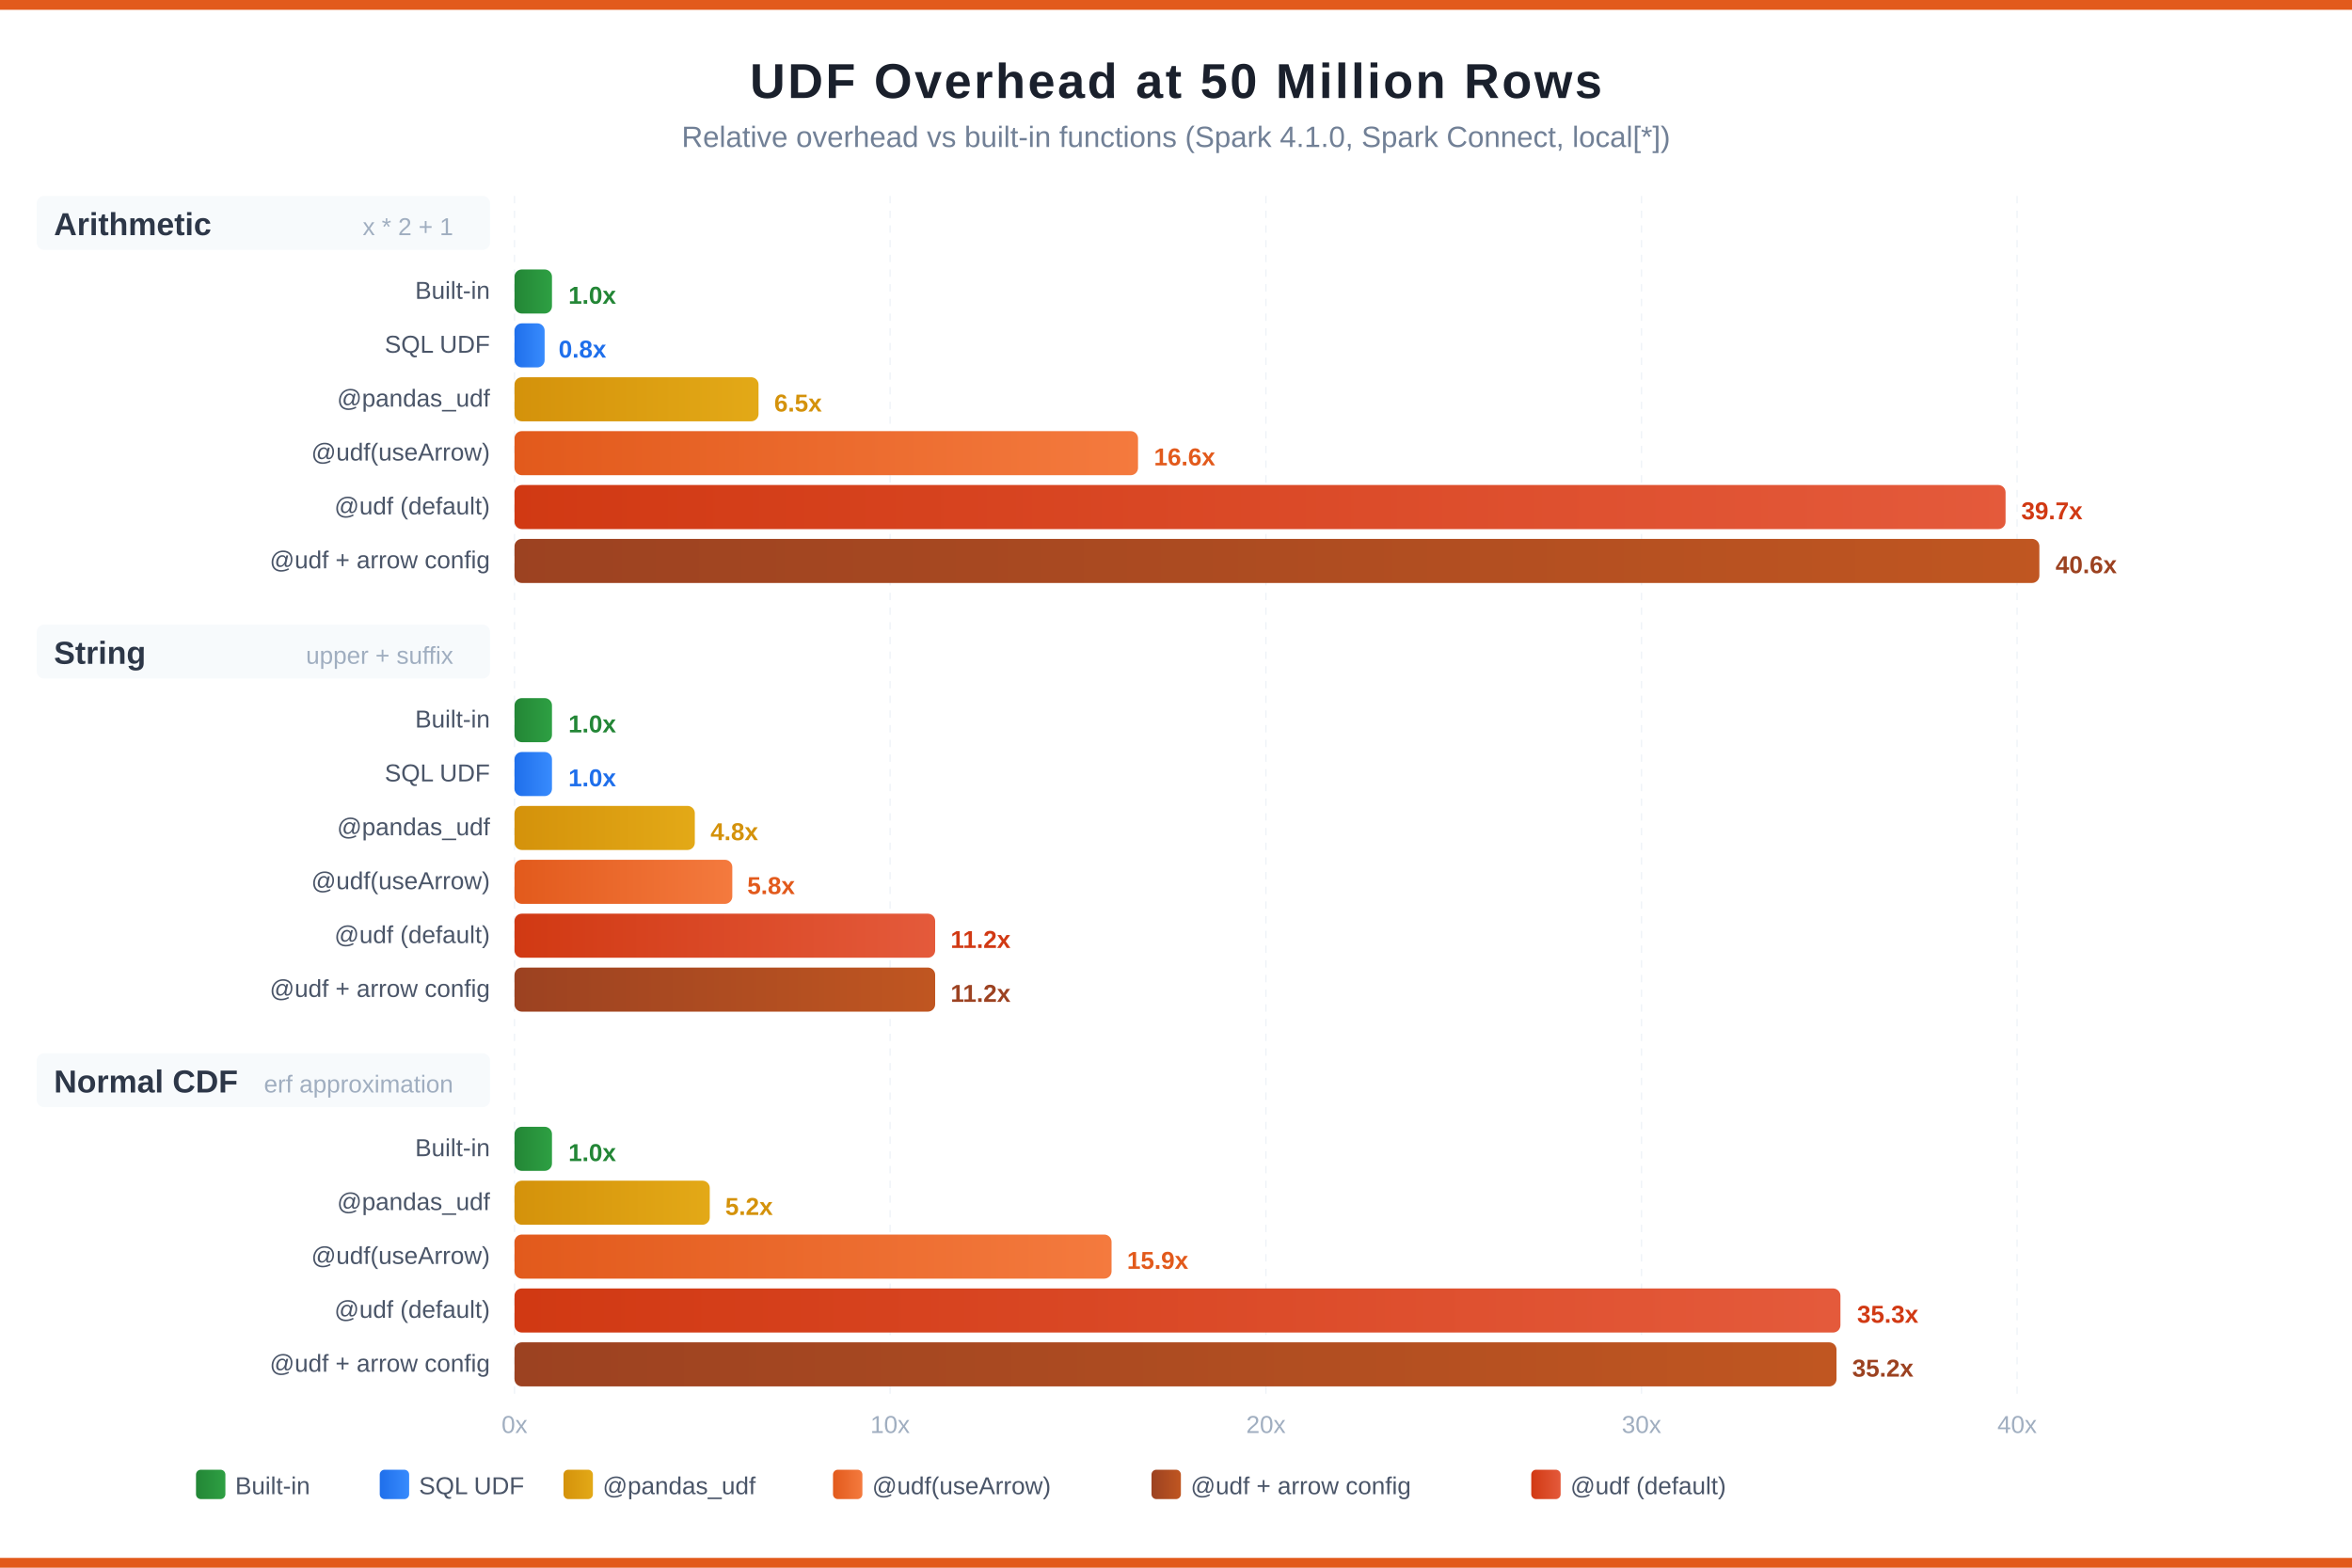
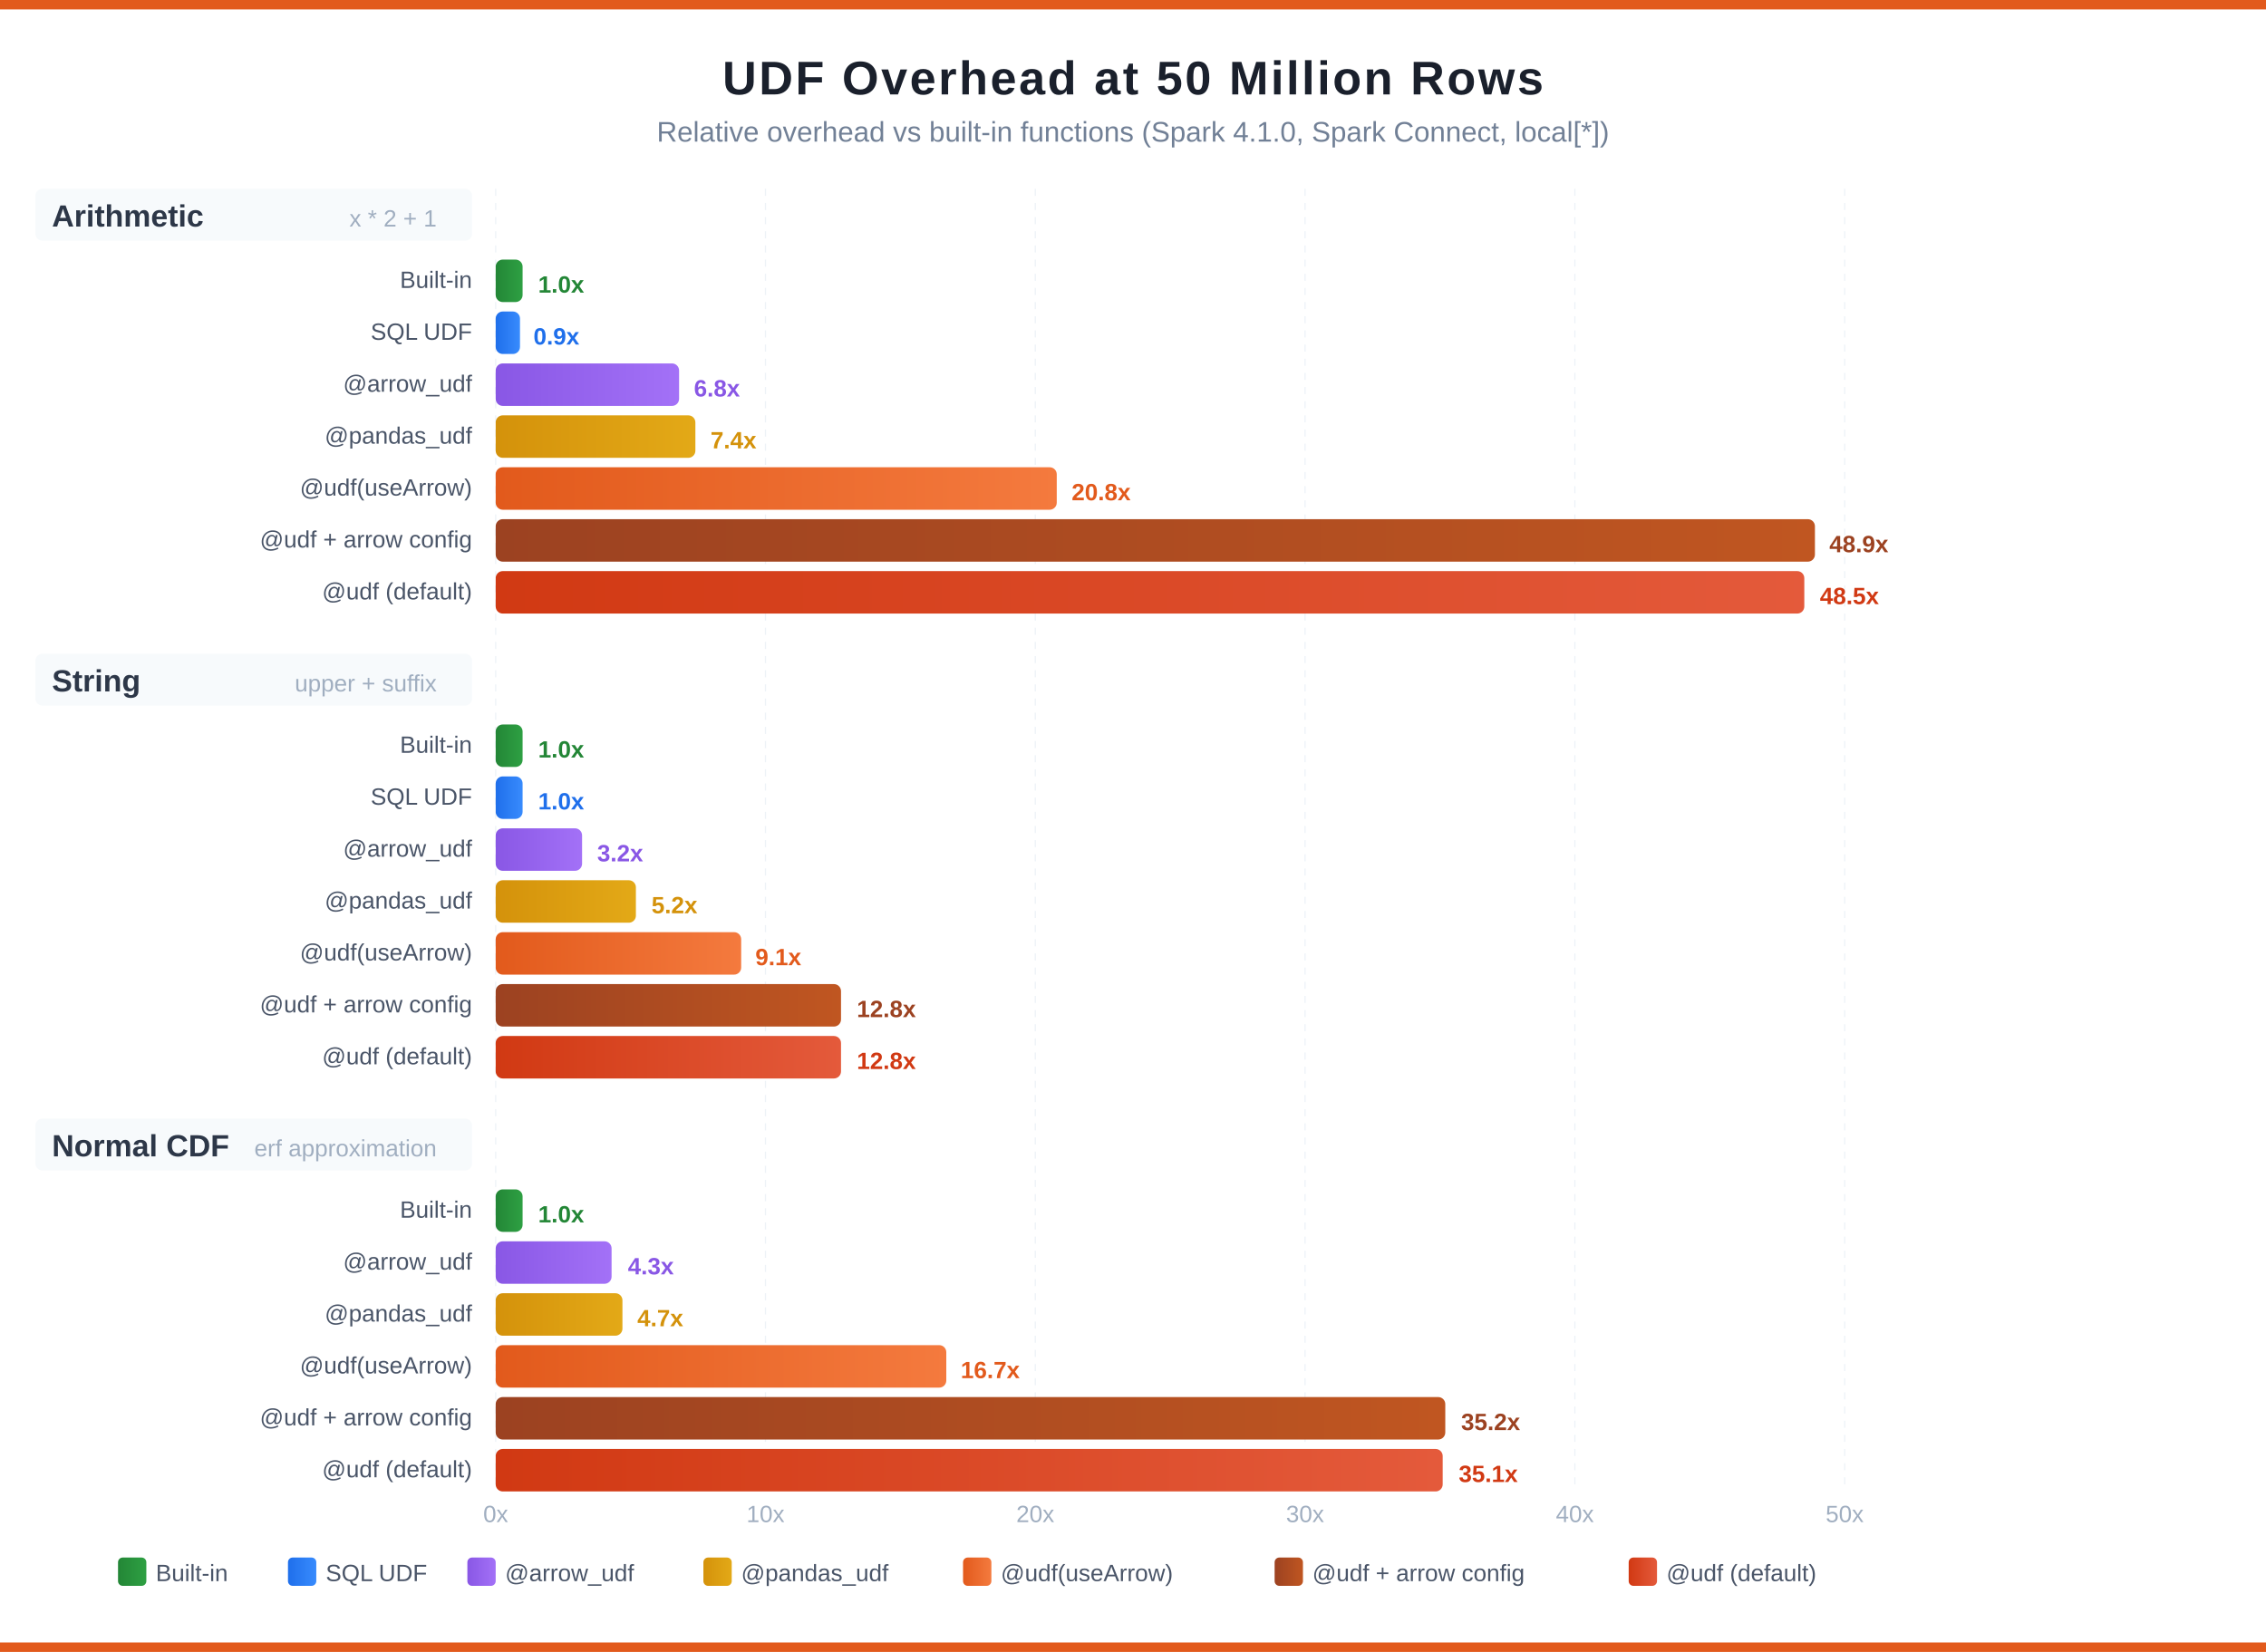
- <svg xmlns="http://www.w3.org/2000/svg" viewBox="0 0 960 640" font-family="'Segoe UI', Arial, Helvetica, sans-serif">
+ <svg xmlns="http://www.w3.org/2000/svg" viewBox="0 0 960 700" font-family="'Segoe UI', Arial, Helvetica, sans-serif">
  <defs>
    <linearGradient id="g-builtin" x1="0" x2="1" y1="0" y2="0">
      <stop offset="0%" stop-color="#238636" />
      <stop offset="100%" stop-color="#2ea043" />
    </linearGradient>
    <linearGradient id="g-sql" x1="0" x2="1" y1="0" y2="0">
      <stop offset="0%" stop-color="#1f6feb" />
      <stop offset="100%" stop-color="#388bfd" />
    </linearGradient>
-     <linearGradient id="g-arrow" x1="0" x2="1" y1="0" y2="0">
-       <stop offset="0%" stop-color="#E25A1C" />
-       <stop offset="100%" stop-color="#F47A3E" />
+     <linearGradient id="g-arrowudf" x1="0" x2="1" y1="0" y2="0">
+       <stop offset="0%" stop-color="#8957e5" />
+       <stop offset="100%" stop-color="#a371f7" />
    </linearGradient>
    <linearGradient id="g-pandas" x1="0" x2="1" y1="0" y2="0">
      <stop offset="0%" stop-color="#d4920b" />
      <stop offset="100%" stop-color="#e3a917" />
+     </linearGradient>
+     <linearGradient id="g-arrow" x1="0" x2="1" y1="0" y2="0">
+       <stop offset="0%" stop-color="#E25A1C" />
+       <stop offset="100%" stop-color="#F47A3E" />
    </linearGradient>
    <linearGradient id="g-arrowopt" x1="0" x2="1" y1="0" y2="0">
      <stop offset="0%" stop-color="#9C4221" />
      <stop offset="100%" stop-color="#C05621" />
    </linearGradient>
    <linearGradient id="g-pickle" x1="0" x2="1" y1="0" y2="0">
      <stop offset="0%" stop-color="#D13913" />
      <stop offset="100%" stop-color="#E45A3B" />
    </linearGradient>
  </defs>
-   <rect width="960" height="640" fill="#FFFFFF" />
+   <rect width="960" height="700" fill="#FFFFFF" />
  <rect x="0" y="0" width="960" height="4" fill="#E25A1C" />
  <text x="480" y="40" font-size="20" fill="#1A202C" text-anchor="middle" font-weight="bold" letter-spacing="1">UDF Overhead at 50 Million Rows</text>
  <text x="480" y="60" font-size="12" fill="#718096" text-anchor="middle">Relative overhead vs built-in functions (Spark 4.1.0, Spark Connect, local[*])</text>
  <g transform="translate(0, 80)">
    <g stroke="#EDF2F7" stroke-width="0.5" stroke-dasharray="3,3">
-       <line x1="210" y1="0" x2="210" y2="490" />
-       <line x1="363.3" y1="0" x2="363.3" y2="490" />
-       <line x1="516.7" y1="0" x2="516.7" y2="490" />
-       <line x1="670" y1="0" x2="670" y2="490" />
-       <line x1="823.3" y1="0" x2="823.3" y2="490" />
+       <line x1="210" y1="0" x2="210" y2="550" />
+       <line x1="324.3" y1="0" x2="324.3" y2="550" />
+       <line x1="438.6" y1="0" x2="438.6" y2="550" />
+       <line x1="552.9" y1="0" x2="552.9" y2="550" />
+       <line x1="667.2" y1="0" x2="667.2" y2="550" />
+       <line x1="781.5" y1="0" x2="781.5" y2="550" />
    </g>
    <g font-size="10" fill="#A0AEC0" text-anchor="middle">
-       <text x="210" y="505">0x</text>
-       <text x="363.3" y="505">10x</text>
-       <text x="516.7" y="505">20x</text>
-       <text x="670" y="505">30x</text>
-       <text x="823.3" y="505">40x</text>
+       <text x="210" y="565">0x</text>
+       <text x="324.3" y="565">10x</text>
+       <text x="438.6" y="565">20x</text>
+       <text x="552.9" y="565">30x</text>
+       <text x="667.2" y="565">40x</text>
+       <text x="781.5" y="565">50x</text>
    </g>
    <rect x="15" y="0" width="185" height="22" rx="3" fill="#F7FAFC" />
    <text x="22" y="16" font-size="13" fill="#2D3748" font-weight="bold">Arithmetic</text>
    <text x="185" y="16" font-size="10" fill="#A0AEC0" text-anchor="end">x * 2 + 1</text>
    <text x="200" y="42" font-size="10" fill="#4A5568" text-anchor="end">Built-in</text>
-     <rect x="210" y="30" width="15.3" height="18" rx="3" fill="url(#g-builtin)" />
-     <text x="232" y="44" font-size="10" fill="#238636" font-weight="600">1.0x</text>
+     <rect x="210" y="30" width="11.4" height="18" rx="3" fill="url(#g-builtin)" />
+     <text x="228" y="44" font-size="10" fill="#238636" font-weight="600">1.0x</text>
    <text x="200" y="64" font-size="10" fill="#4A5568" text-anchor="end">SQL UDF</text>
-     <rect x="210" y="52" width="12.3" height="18" rx="3" fill="url(#g-sql)" />
-     <text x="228" y="66" font-size="10" fill="#1f6feb" font-weight="600">0.8x</text>
-     <text x="200" y="86" font-size="10" fill="#4A5568" text-anchor="end">@pandas_udf</text>
-     <rect x="210" y="74" width="99.6" height="18" rx="3" fill="url(#g-pandas)" />
-     <text x="316" y="88" font-size="10" fill="#d4920b" font-weight="600">6.5x</text>
-     <text x="200" y="108" font-size="10" fill="#4A5568" text-anchor="end">@udf(useArrow)</text>
-     <rect x="210" y="96" width="254.5" height="18" rx="3" fill="url(#g-arrow)" />
-     <text x="471" y="110" font-size="10" fill="#E25A1C" font-weight="600">16.6x</text>
-     <text x="200" y="130" font-size="10" fill="#4A5568" text-anchor="end">@udf (default)</text>
-     <rect x="210" y="118" width="608.6" height="18" rx="3" fill="url(#g-pickle)" />
-     <text x="825" y="132" font-size="10" fill="#D13913" font-weight="700">39.7x</text>
+     <rect x="210" y="52" width="10.3" height="18" rx="3" fill="url(#g-sql)" />
+     <text x="226" y="66" font-size="10" fill="#1f6feb" font-weight="600">0.9x</text>
+     <text x="200" y="86" font-size="10" fill="#4A5568" text-anchor="end">@arrow_udf</text>
+     <rect x="210" y="74" width="77.7" height="18" rx="3" fill="url(#g-arrowudf)" />
+     <text x="294" y="88" font-size="10" fill="#8957e5" font-weight="600">6.8x</text>
+     <text x="200" y="108" font-size="10" fill="#4A5568" text-anchor="end">@pandas_udf</text>
+     <rect x="210" y="96" width="84.6" height="18" rx="3" fill="url(#g-pandas)" />
+     <text x="301" y="110" font-size="10" fill="#d4920b" font-weight="600">7.4x</text>
+     <text x="200" y="130" font-size="10" fill="#4A5568" text-anchor="end">@udf(useArrow)</text>
+     <rect x="210" y="118" width="237.7" height="18" rx="3" fill="url(#g-arrow)" />
+     <text x="454" y="132" font-size="10" fill="#E25A1C" font-weight="600">20.8x</text>
    <text x="200" y="152" font-size="10" fill="#4A5568" text-anchor="end">@udf + arrow config</text>
-     <rect x="210" y="140" width="622.4" height="18" rx="3" fill="url(#g-arrowopt)" />
-     <text x="839" y="154" font-size="10" fill="#9C4221" font-weight="700">40.6x</text>
-     <rect x="15" y="175" width="185" height="22" rx="3" fill="#F7FAFC" />
-     <text x="22" y="191" font-size="13" fill="#2D3748" font-weight="bold">String</text>
-     <text x="185" y="191" font-size="10" fill="#A0AEC0" text-anchor="end">upper + suffix</text>
-     <text x="200" y="217" font-size="10" fill="#4A5568" text-anchor="end">Built-in</text>
-     <rect x="210" y="205" width="15.3" height="18" rx="3" fill="url(#g-builtin)" />
-     <text x="232" y="219" font-size="10" fill="#238636" font-weight="600">1.0x</text>
-     <text x="200" y="239" font-size="10" fill="#4A5568" text-anchor="end">SQL UDF</text>
-     <rect x="210" y="227" width="15.3" height="18" rx="3" fill="url(#g-sql)" />
-     <text x="232" y="241" font-size="10" fill="#1f6feb" font-weight="600">1.0x</text>
-     <text x="200" y="261" font-size="10" fill="#4A5568" text-anchor="end">@pandas_udf</text>
-     <rect x="210" y="249" width="73.6" height="18" rx="3" fill="url(#g-pandas)" />
-     <text x="290" y="263" font-size="10" fill="#d4920b" font-weight="600">4.8x</text>
-     <text x="200" y="283" font-size="10" fill="#4A5568" text-anchor="end">@udf(useArrow)</text>
-     <rect x="210" y="271" width="88.9" height="18" rx="3" fill="url(#g-arrow)" />
-     <text x="305" y="285" font-size="10" fill="#E25A1C" font-weight="600">5.8x</text>
-     <text x="200" y="305" font-size="10" fill="#4A5568" text-anchor="end">@udf (default)</text>
-     <rect x="210" y="293" width="171.7" height="18" rx="3" fill="url(#g-pickle)" />
-     <text x="388" y="307" font-size="10" fill="#D13913" font-weight="600">11.2x</text>
-     <text x="200" y="327" font-size="10" fill="#4A5568" text-anchor="end">@udf + arrow config</text>
-     <rect x="210" y="315" width="171.7" height="18" rx="3" fill="url(#g-arrowopt)" />
-     <text x="388" y="329" font-size="10" fill="#9C4221" font-weight="600">11.2x</text>
-     <rect x="15" y="350" width="185" height="22" rx="3" fill="#F7FAFC" />
-     <text x="22" y="366" font-size="13" fill="#2D3748" font-weight="bold">Normal CDF</text>
-     <text x="185" y="366" font-size="10" fill="#A0AEC0" text-anchor="end">erf approximation</text>
-     <text x="200" y="392" font-size="10" fill="#4A5568" text-anchor="end">Built-in</text>
-     <rect x="210" y="380" width="15.3" height="18" rx="3" fill="url(#g-builtin)" />
-     <text x="232" y="394" font-size="10" fill="#238636" font-weight="600">1.0x</text>
-     <text x="200" y="414" font-size="10" fill="#4A5568" text-anchor="end">@pandas_udf</text>
-     <rect x="210" y="402" width="79.7" height="18" rx="3" fill="url(#g-pandas)" />
-     <text x="296" y="416" font-size="10" fill="#d4920b" font-weight="600">5.2x</text>
-     <text x="200" y="436" font-size="10" fill="#4A5568" text-anchor="end">@udf(useArrow)</text>
-     <rect x="210" y="424" width="243.7" height="18" rx="3" fill="url(#g-arrow)" />
-     <text x="460" y="438" font-size="10" fill="#E25A1C" font-weight="600">15.9x</text>
-     <text x="200" y="458" font-size="10" fill="#4A5568" text-anchor="end">@udf (default)</text>
-     <rect x="210" y="446" width="541.2" height="18" rx="3" fill="url(#g-pickle)" />
-     <text x="758" y="460" font-size="10" fill="#D13913" font-weight="700">35.3x</text>
-     <text x="200" y="480" font-size="10" fill="#4A5568" text-anchor="end">@udf + arrow config</text>
-     <rect x="210" y="468" width="539.6" height="18" rx="3" fill="url(#g-arrowopt)" />
-     <text x="756" y="482" font-size="10" fill="#9C4221" font-weight="700">35.2x</text>
+     <rect x="210" y="140" width="558.9" height="18" rx="3" fill="url(#g-arrowopt)" />
+     <text x="775" y="154" font-size="10" fill="#9C4221" font-weight="700">48.9x</text>
+     <text x="200" y="174" font-size="10" fill="#4A5568" text-anchor="end">@udf (default)</text>
+     <rect x="210" y="162" width="554.4" height="18" rx="3" fill="url(#g-pickle)" />
+     <text x="771" y="176" font-size="10" fill="#D13913" font-weight="700">48.5x</text>
+     <rect x="15" y="197" width="185" height="22" rx="3" fill="#F7FAFC" />
+     <text x="22" y="213" font-size="13" fill="#2D3748" font-weight="bold">String</text>
+     <text x="185" y="213" font-size="10" fill="#A0AEC0" text-anchor="end">upper + suffix</text>
+     <text x="200" y="239" font-size="10" fill="#4A5568" text-anchor="end">Built-in</text>
+     <rect x="210" y="227" width="11.4" height="18" rx="3" fill="url(#g-builtin)" />
+     <text x="228" y="241" font-size="10" fill="#238636" font-weight="600">1.0x</text>
+     <text x="200" y="261" font-size="10" fill="#4A5568" text-anchor="end">SQL UDF</text>
+     <rect x="210" y="249" width="11.4" height="18" rx="3" fill="url(#g-sql)" />
+     <text x="228" y="263" font-size="10" fill="#1f6feb" font-weight="600">1.0x</text>
+     <text x="200" y="283" font-size="10" fill="#4A5568" text-anchor="end">@arrow_udf</text>
+     <rect x="210" y="271" width="36.6" height="18" rx="3" fill="url(#g-arrowudf)" />
+     <text x="253" y="285" font-size="10" fill="#8957e5" font-weight="600">3.2x</text>
+     <text x="200" y="305" font-size="10" fill="#4A5568" text-anchor="end">@pandas_udf</text>
+     <rect x="210" y="293" width="59.4" height="18" rx="3" fill="url(#g-pandas)" />
+     <text x="276" y="307" font-size="10" fill="#d4920b" font-weight="600">5.2x</text>
+     <text x="200" y="327" font-size="10" fill="#4A5568" text-anchor="end">@udf(useArrow)</text>
+     <rect x="210" y="315" width="104.0" height="18" rx="3" fill="url(#g-arrow)" />
+     <text x="320" y="329" font-size="10" fill="#E25A1C" font-weight="600">9.1x</text>
+     <text x="200" y="349" font-size="10" fill="#4A5568" text-anchor="end">@udf + arrow config</text>
+     <rect x="210" y="337" width="146.3" height="18" rx="3" fill="url(#g-arrowopt)" />
+     <text x="363" y="351" font-size="10" fill="#9C4221" font-weight="600">12.8x</text>
+     <text x="200" y="371" font-size="10" fill="#4A5568" text-anchor="end">@udf (default)</text>
+     <rect x="210" y="359" width="146.3" height="18" rx="3" fill="url(#g-pickle)" />
+     <text x="363" y="373" font-size="10" fill="#D13913" font-weight="600">12.8x</text>
+     <rect x="15" y="394" width="185" height="22" rx="3" fill="#F7FAFC" />
+     <text x="22" y="410" font-size="13" fill="#2D3748" font-weight="bold">Normal CDF</text>
+     <text x="185" y="410" font-size="10" fill="#A0AEC0" text-anchor="end">erf approximation</text>
+     <text x="200" y="436" font-size="10" fill="#4A5568" text-anchor="end">Built-in</text>
+     <rect x="210" y="424" width="11.4" height="18" rx="3" fill="url(#g-builtin)" />
+     <text x="228" y="438" font-size="10" fill="#238636" font-weight="600">1.0x</text>
+     <text x="200" y="458" font-size="10" fill="#4A5568" text-anchor="end">@arrow_udf</text>
+     <rect x="210" y="446" width="49.1" height="18" rx="3" fill="url(#g-arrowudf)" />
+     <text x="266" y="460" font-size="10" fill="#8957e5" font-weight="600">4.3x</text>
+     <text x="200" y="480" font-size="10" fill="#4A5568" text-anchor="end">@pandas_udf</text>
+     <rect x="210" y="468" width="53.7" height="18" rx="3" fill="url(#g-pandas)" />
+     <text x="270" y="482" font-size="10" fill="#d4920b" font-weight="600">4.7x</text>
+     <text x="200" y="502" font-size="10" fill="#4A5568" text-anchor="end">@udf(useArrow)</text>
+     <rect x="210" y="490" width="190.9" height="18" rx="3" fill="url(#g-arrow)" />
+     <text x="407" y="504" font-size="10" fill="#E25A1C" font-weight="600">16.7x</text>
+     <text x="200" y="524" font-size="10" fill="#4A5568" text-anchor="end">@udf + arrow config</text>
+     <rect x="210" y="512" width="402.3" height="18" rx="3" fill="url(#g-arrowopt)" />
+     <text x="619" y="526" font-size="10" fill="#9C4221" font-weight="700">35.2x</text>
+     <text x="200" y="546" font-size="10" fill="#4A5568" text-anchor="end">@udf (default)</text>
+     <rect x="210" y="534" width="401.2" height="18" rx="3" fill="url(#g-pickle)" />
+     <text x="618" y="548" font-size="10" fill="#D13913" font-weight="700">35.1x</text>
  </g>
-   <g transform="translate(80, 600)" font-size="10">
+   <g transform="translate(50, 660)" font-size="10">
    <rect x="0" y="0" width="12" height="12" rx="2" fill="url(#g-builtin)" />
    <text x="16" y="10" fill="#4A5568">Built-in</text>
-     <rect x="75" y="0" width="12" height="12" rx="2" fill="url(#g-sql)" />
-     <text x="91" y="10" fill="#4A5568">SQL UDF</text>
-     <rect x="150" y="0" width="12" height="12" rx="2" fill="url(#g-pandas)" />
-     <text x="166" y="10" fill="#4A5568">@pandas_udf</text>
-     <rect x="260" y="0" width="12" height="12" rx="2" fill="url(#g-arrow)" />
-     <text x="276" y="10" fill="#4A5568">@udf(useArrow)</text>
-     <rect x="390" y="0" width="12" height="12" rx="2" fill="url(#g-arrowopt)" />
-     <text x="406" y="10" fill="#4A5568">@udf + arrow config</text>
-     <rect x="545" y="0" width="12" height="12" rx="2" fill="url(#g-pickle)" />
-     <text x="561" y="10" fill="#4A5568">@udf (default)</text>
+     <rect x="72" y="0" width="12" height="12" rx="2" fill="url(#g-sql)" />
+     <text x="88" y="10" fill="#4A5568">SQL UDF</text>
+     <rect x="148" y="0" width="12" height="12" rx="2" fill="url(#g-arrowudf)" />
+     <text x="164" y="10" fill="#4A5568">@arrow_udf</text>
+     <rect x="248" y="0" width="12" height="12" rx="2" fill="url(#g-pandas)" />
+     <text x="264" y="10" fill="#4A5568">@pandas_udf</text>
+     <rect x="358" y="0" width="12" height="12" rx="2" fill="url(#g-arrow)" />
+     <text x="374" y="10" fill="#4A5568">@udf(useArrow)</text>
+     <rect x="490" y="0" width="12" height="12" rx="2" fill="url(#g-arrowopt)" />
+     <text x="506" y="10" fill="#4A5568">@udf + arrow config</text>
+     <rect x="640" y="0" width="12" height="12" rx="2" fill="url(#g-pickle)" />
+     <text x="656" y="10" fill="#4A5568">@udf (default)</text>
  </g>
-   <rect x="0" y="636" width="960" height="4" fill="#E25A1C" />
+   <rect x="0" y="696" width="960" height="4" fill="#E25A1C" />
</svg>
